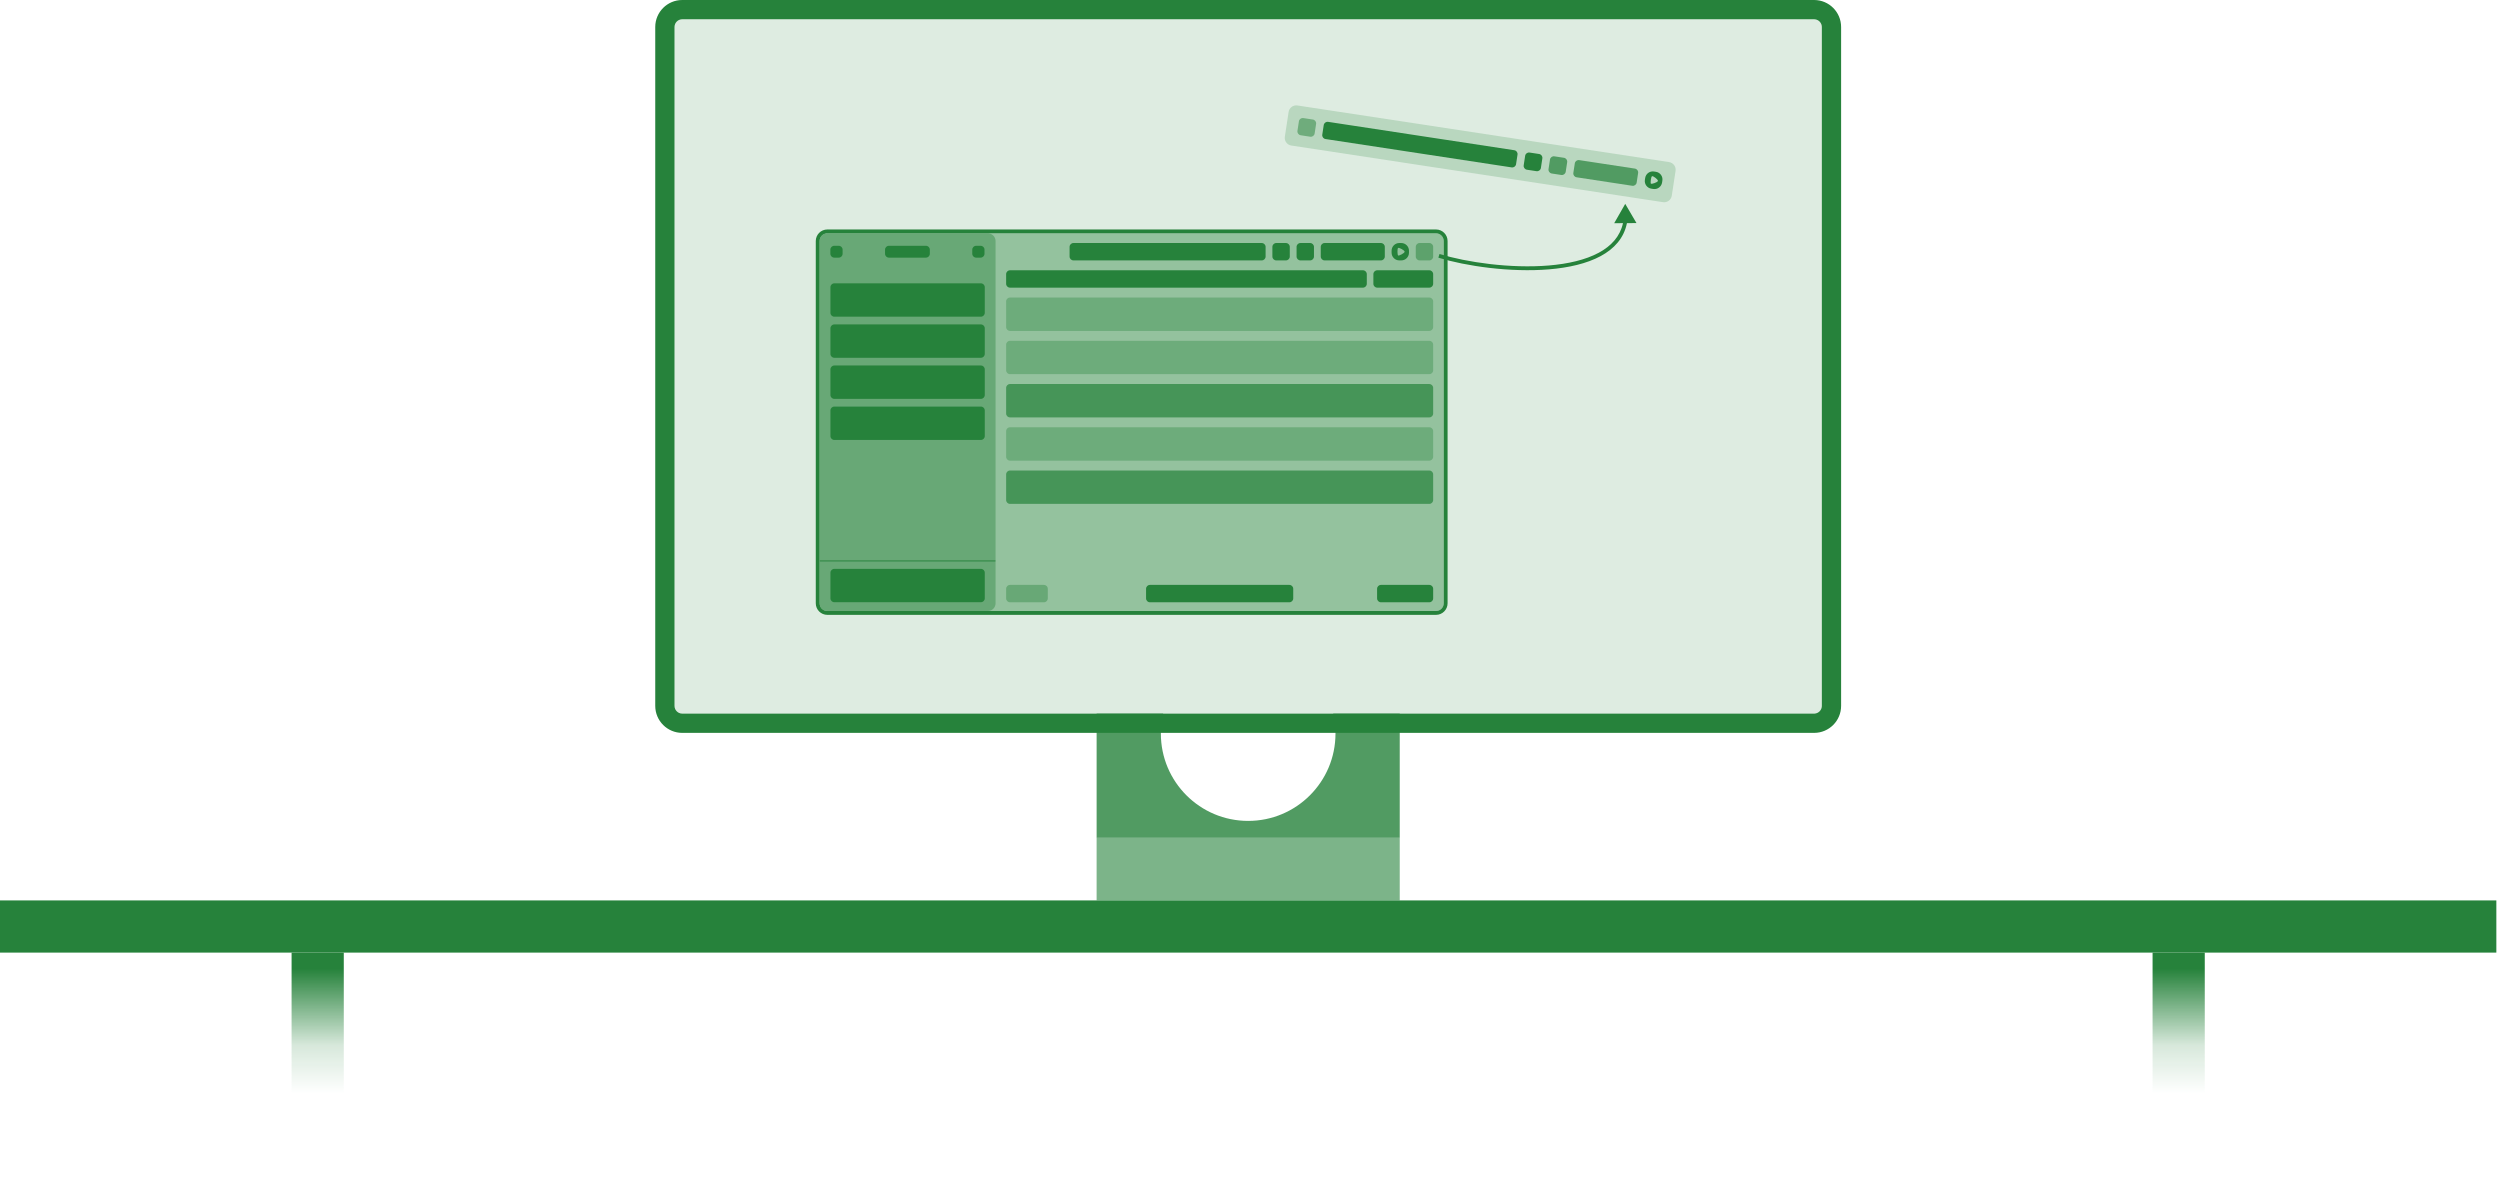
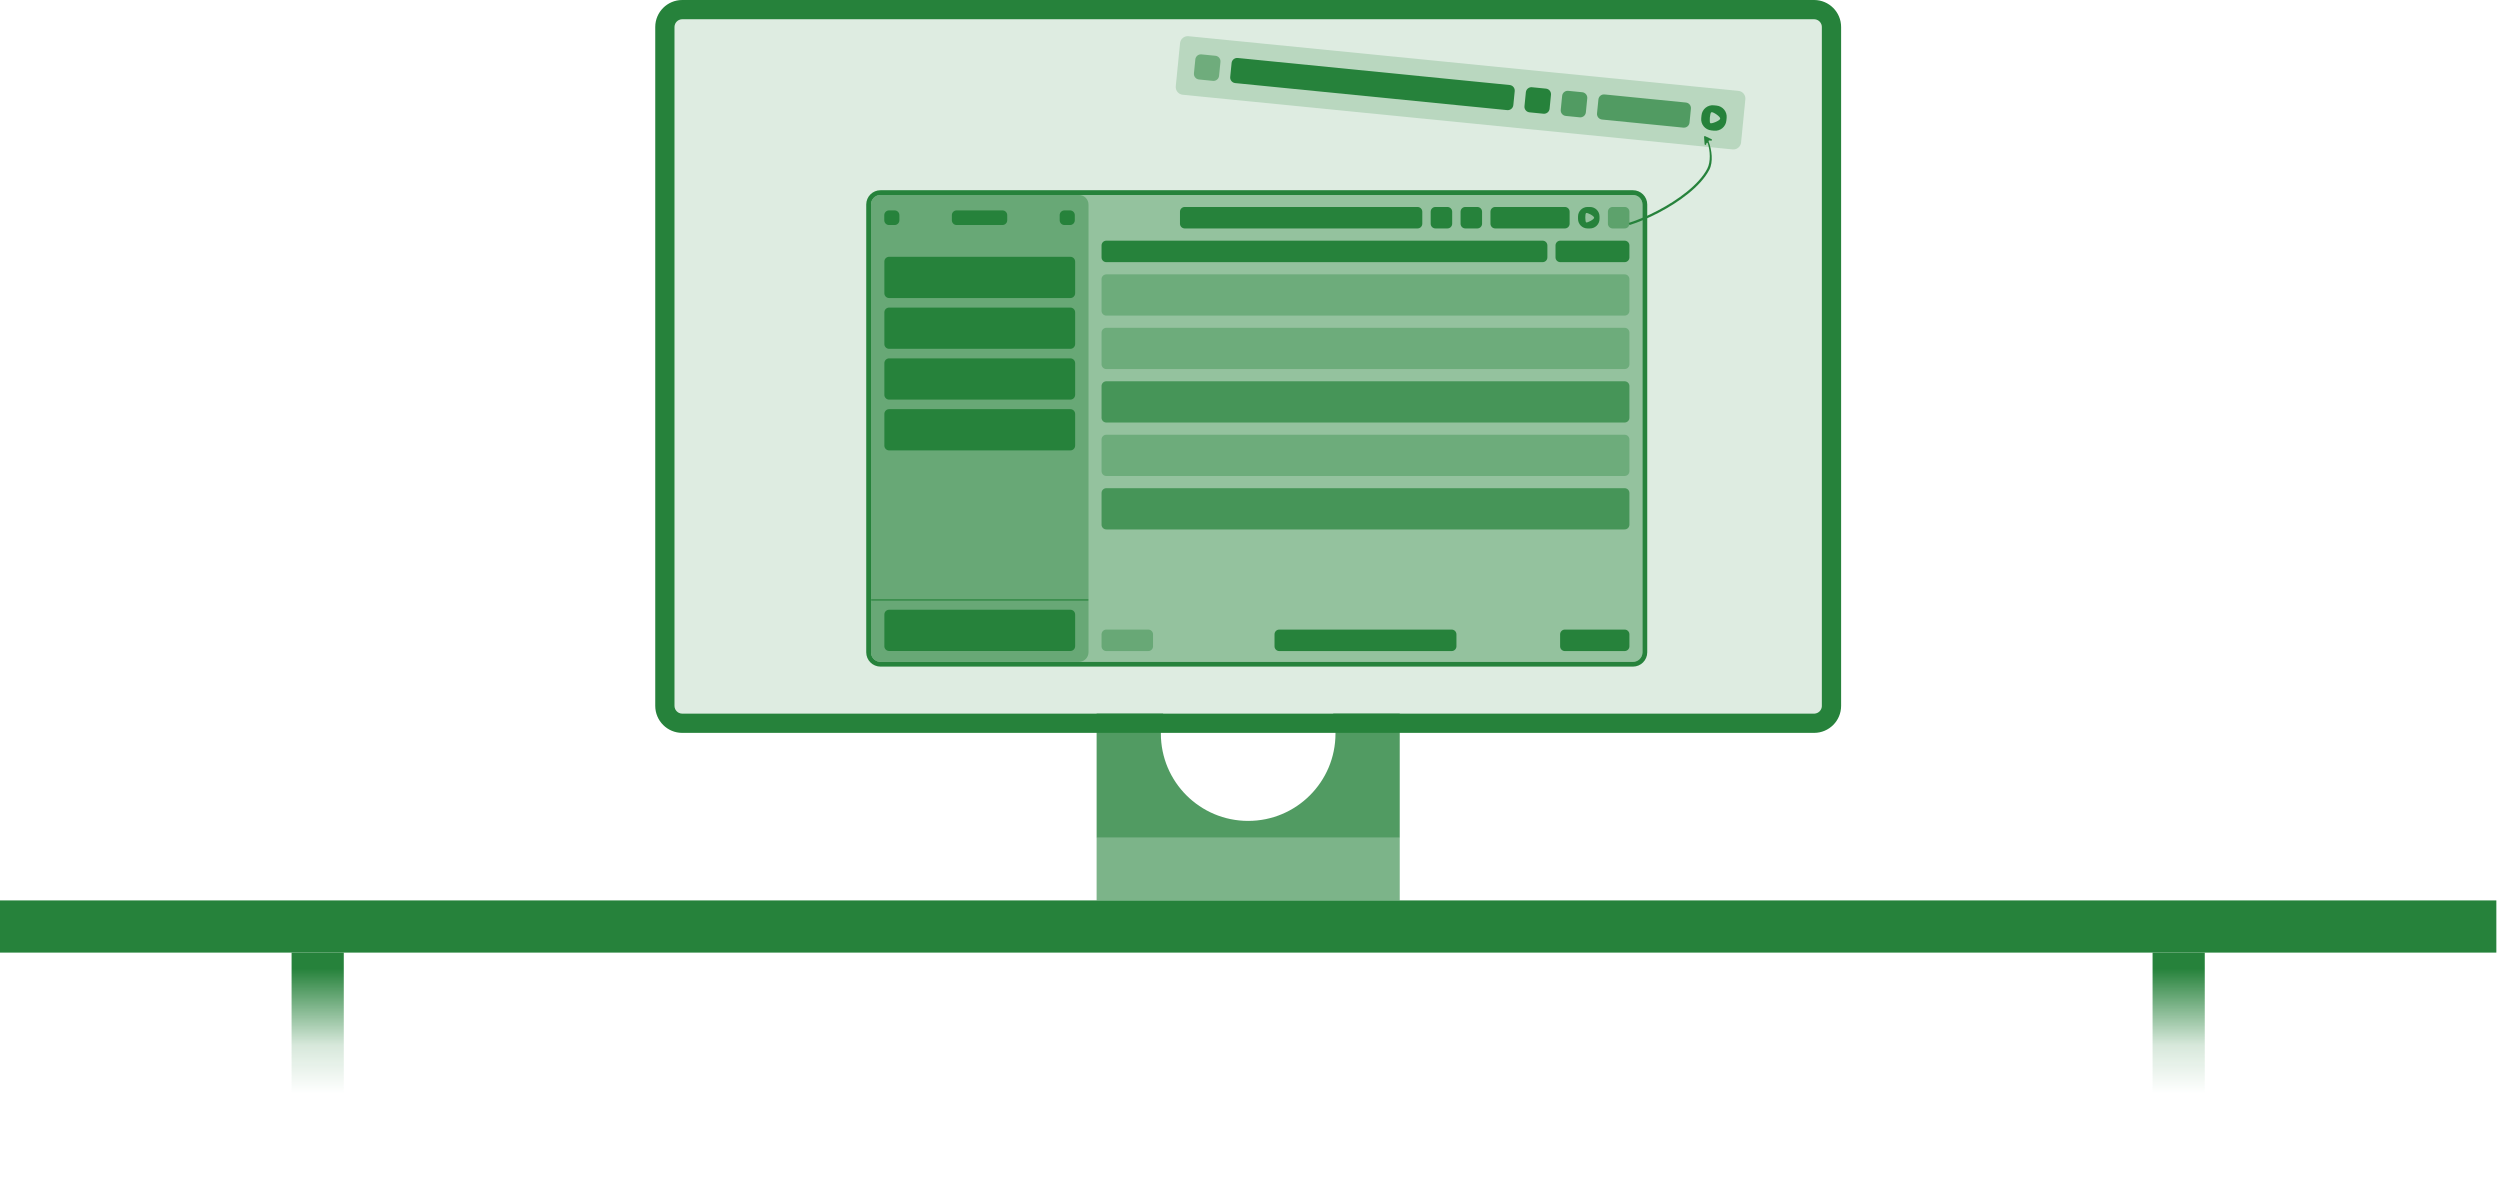
<svg xmlns="http://www.w3.org/2000/svg" width="648" height="310" viewBox="0 0 648 310" fill="none">
  <path fill-rule="evenodd" clip-rule="evenodd" d="M346.158 190.147C346.158 188.364 345.951 186.628 345.561 184.963H362.811V217.153H284.243V184.963H301.493C301.103 186.628 300.896 188.364 300.896 190.147C300.896 202.646 311.029 212.778 323.527 212.778C336.026 212.778 346.158 202.646 346.158 190.147Z" fill="#26823B" fill-opacity="0.8" />
  <path fill-rule="evenodd" clip-rule="evenodd" d="M362.811 217.153H284.243V233.388H362.811V217.153Z" fill="#26823B" fill-opacity="0.6" />
-   <path d="M174.839 7C174.839 5.895 175.734 5 176.839 5H470.216C471.32 5 472.216 5.895 472.216 7V182.963C472.216 184.068 471.32 184.963 470.216 184.963H176.839C175.734 184.963 174.839 184.068 174.839 182.963V7Z" fill="#26823B" fill-opacity="0.15" />
-   <path d="M174.839 182.963C174.839 184.067 175.734 184.963 176.839 184.963H470.216L470.42 184.953C471.361 184.858 472.109 184.109 472.205 183.168L472.216 182.963V7C472.216 5.964 471.428 5.113 470.42 5.011L470.216 5V0C474.082 0 477.216 3.134 477.216 7V182.963C477.216 186.829 474.082 189.963 470.216 189.963H176.839C172.973 189.963 169.839 186.829 169.839 182.963V7C169.839 3.134 172.973 0 176.839 0V5L176.635 5.011C175.626 5.113 174.839 5.964 174.839 7V182.963ZM470.216 0V5H176.839V0H470.216Z" fill="#26823B" />
-   <rect x="334.312" y="27.037" width="101.451" height="10.505" rx="2" transform="rotate(8.66236 334.312 27.0368)" fill="#26823B" fill-opacity="0.2" />
-   <path d="M336.676 31.443C336.759 30.897 337.269 30.522 337.815 30.605L340.296 30.983C340.842 31.066 341.217 31.576 341.134 32.122L340.756 34.599C340.673 35.145 340.163 35.52 339.617 35.437L337.136 35.059C336.59 34.976 336.215 34.466 336.298 33.92L336.676 31.443Z" fill="#26823B" fill-opacity="0.5" />
-   <path d="M343.111 32.423C343.194 31.878 343.704 31.502 344.25 31.585L392.503 38.937C393.049 39.02 393.425 39.53 393.341 40.076L392.964 42.553C392.881 43.099 392.371 43.474 391.825 43.391L343.572 36.039C343.026 35.956 342.65 35.446 342.734 34.9L343.111 32.423Z" fill="#26823B" />
-   <path d="M395.319 40.377C395.402 39.831 395.912 39.456 396.458 39.539L398.939 39.917C399.485 40 399.86 40.51 399.777 41.056L399.399 43.533C399.316 44.079 398.806 44.454 398.26 44.371L395.779 43.993C395.233 43.91 394.858 43.4 394.941 42.854L395.319 40.377Z" fill="#26823B" />
-   <path d="M401.754 41.358C401.837 40.812 402.347 40.436 402.893 40.52L405.374 40.898C405.92 40.981 406.295 41.491 406.212 42.037L405.835 44.514C405.752 45.06 405.242 45.435 404.696 45.352L402.215 44.974C401.669 44.89 401.293 44.38 401.377 43.834L401.754 41.358Z" fill="#26823B" fill-opacity="0.7" />
-   <path d="M408.189 42.338C408.272 41.792 408.782 41.417 409.328 41.5L423.765 43.699C424.311 43.783 424.686 44.293 424.603 44.839L424.225 47.315C424.142 47.861 423.632 48.237 423.086 48.153L408.65 45.954C408.104 45.871 407.729 45.361 407.812 44.815L408.189 42.338Z" fill="#26823B" fill-opacity="0.7" />
-   <path fill-rule="evenodd" clip-rule="evenodd" d="M430.888 46.808C431.054 45.716 430.304 44.696 429.212 44.529L428.708 44.453C427.616 44.286 426.596 45.036 426.429 46.129L426.353 46.628C426.187 47.72 426.937 48.74 428.029 48.907L428.533 48.983C429.625 49.15 430.645 48.399 430.811 47.307L430.888 46.808ZM429.734 46.888C429.68 47.258 428.088 47.782 427.916 47.598C427.745 47.414 427.941 45.783 428.21 45.668C428.48 45.553 429.788 46.518 429.734 46.888Z" fill="#26823B" />
-   <path d="M212.448 62.478C212.448 61.373 213.343 60.478 214.448 60.478H372.213C373.317 60.478 374.213 61.373 374.213 62.478V156.373C374.213 157.478 373.317 158.373 372.213 158.373H214.448C213.343 158.373 212.448 157.478 212.448 156.373V62.478Z" fill="#26823B" fill-opacity="0.4" />
-   <path d="M211.448 156.373V62.478C211.448 60.821 212.791 59.478 214.448 59.478V60.478L214.244 60.489C213.235 60.591 212.448 61.443 212.448 62.478V156.373C212.448 157.408 213.235 158.261 214.244 158.363L214.448 158.373H372.213C373.317 158.373 374.213 157.477 374.213 156.373V62.478C374.213 61.373 373.317 60.478 372.213 60.478V59.478C373.869 59.478 375.213 60.821 375.213 62.478V156.373C375.213 158.03 373.869 159.373 372.213 159.373H214.448C212.791 159.373 211.448 158.03 211.448 156.373ZM372.213 59.478V60.478H214.448V59.478H372.213Z" fill="#26823B" />
-   <path d="M212.448 62.478C212.448 61.373 213.343 60.478 214.448 60.478H256.053C257.158 60.478 258.053 61.373 258.053 62.478V156.373C258.053 157.478 257.158 158.373 256.053 158.373H214.448C213.343 158.373 212.448 157.478 212.448 156.373V62.478Z" fill="#26823B" fill-opacity="0.4" />
+   <path d="M174.839 7C174.839 5.895 175.734 5 176.839 5H470.215C471.32 5 472.215 5.895 472.215 7V182.963C472.215 184.068 471.32 184.963 470.215 184.963H176.839C175.734 184.963 174.839 184.068 174.839 182.963V7Z" fill="#26823B" fill-opacity="0.15" />
+   <path d="M174.839 182.963C174.839 184.067 175.734 184.963 176.839 184.963H470.216L470.42 184.953C471.361 184.858 472.109 184.109 472.205 183.168L472.216 182.963V7C472.216 5.964 471.428 5.113 470.42 5.011L470.216 5V0C474.081 0 477.216 3.134 477.216 7V182.963C477.216 186.829 474.081 189.963 470.216 189.963H176.839C172.973 189.963 169.839 186.829 169.839 182.963V7C169.839 3.134 172.973 0 176.839 0V5L176.635 5.011C175.626 5.113 174.839 5.964 174.839 7V182.963ZM470.216 0V5H176.839V0H470.216Z" fill="#26823B" />
+   <rect x="306.07" y="9.187" width="147.247" height="15.248" rx="2" transform="rotate(5.6765 306.07 9.18744)" fill="#26823B" fill-opacity="0.2" />
+   <path d="M309.828 15.395C309.908 14.598 310.619 14.015 311.416 14.095L315.041 14.455C315.838 14.534 316.421 15.245 316.342 16.043L315.982 19.661C315.903 20.459 315.192 21.041 314.394 20.962L310.769 20.602C309.972 20.522 309.389 19.811 309.469 19.014L309.828 15.395Z" fill="#26823B" fill-opacity="0.5" />
+   <path d="M319.23 16.33C319.309 15.532 320.02 14.95 320.818 15.029L391.314 22.036C392.111 22.116 392.694 22.826 392.615 23.624L392.255 27.243C392.176 28.04 391.465 28.623 390.667 28.543L320.171 21.536C319.373 21.457 318.791 20.746 318.87 19.948L319.23 16.33Z" fill="#26823B" />
+   <path d="M395.503 23.911C395.582 23.114 396.293 22.531 397.091 22.61L400.715 22.971C401.513 23.05 402.095 23.761 402.016 24.559L401.657 28.177C401.577 28.975 400.866 29.557 400.069 29.478L396.444 29.118C395.646 29.038 395.064 28.327 395.143 27.53L395.503 23.911Z" fill="#26823B" />
+   <path d="M404.905 24.846C404.984 24.048 405.695 23.466 406.493 23.545L410.117 23.905C410.915 23.985 411.497 24.696 411.418 25.493L411.058 29.112C410.979 29.909 410.268 30.492 409.47 30.412L405.846 30.052C405.048 29.973 404.466 29.262 404.545 28.464L404.905 24.846Z" fill="#26823B" fill-opacity="0.7" />
+   <path d="M414.307 25.78C414.386 24.983 415.097 24.4 415.894 24.48L436.985 26.576C437.783 26.655 438.365 27.366 438.286 28.164L437.926 31.782C437.847 32.58 437.136 33.162 436.339 33.083L415.248 30.987C414.45 30.907 413.868 30.196 413.947 29.399L414.307 25.78Z" fill="#26823B" fill-opacity="0.7" />
+   <path fill-rule="evenodd" clip-rule="evenodd" d="M447.544 30.543C447.703 28.947 446.538 27.526 444.943 27.367L444.207 27.294C442.612 27.135 441.19 28.3 441.031 29.895L440.959 30.625C440.8 32.221 441.965 33.642 443.56 33.801L444.296 33.874C445.891 34.033 447.313 32.868 447.472 31.273L447.544 30.543ZM445.879 30.746C445.829 31.286 443.56 32.167 443.298 31.913C443.035 31.659 443.196 29.28 443.578 29.093C443.96 28.907 445.929 30.205 445.879 30.746Z" fill="#26823B" />
  <path d="M0 233.388H647.054V246.916H0V233.388Z" fill="#26823B" />
-   <path d="M75.579 309.301L75.579 246.916L89.108 246.916L89.108 309.301L75.579 309.301Z" fill="url(#paint0_linear_2025_504)" />
-   <path d="M557.947 309.301L557.947 246.916L571.475 246.916L571.475 309.301L557.947 309.301Z" fill="url(#paint1_linear_2025_504)" />
-   <path d="M215.231 64.708C215.231 64.156 215.678 63.708 216.231 63.708H217.402C217.954 63.708 218.402 64.156 218.402 64.708V65.779C218.402 66.331 217.954 66.779 217.402 66.779H216.231C215.678 66.779 215.231 66.331 215.231 65.779V64.708Z" fill="#26823B" />
-   <path d="M229.401 64.708C229.401 64.156 229.849 63.708 230.401 63.708H240.011C240.564 63.708 241.011 64.156 241.011 64.708V65.779C241.011 66.331 240.564 66.779 240.011 66.779H230.401C229.849 66.779 229.401 66.331 229.401 65.779V64.708Z" fill="#26823B" />
-   <path d="M277.235 63.991C277.235 63.438 277.683 62.991 278.235 62.991H327.045C327.597 62.991 328.045 63.438 328.045 63.991V66.496C328.045 67.048 327.597 67.496 327.045 67.496H278.235C277.683 67.496 277.235 67.048 277.235 66.496V63.991Z" fill="#26823B" />
-   <path d="M260.79 71.056C260.79 70.504 261.237 70.056 261.79 70.056H353.274C353.826 70.056 354.274 70.504 354.274 71.056V73.561C354.274 74.114 353.826 74.561 353.274 74.561H261.79C261.237 74.561 260.79 74.114 260.79 73.561V71.056Z" fill="#26823B" />
-   <path d="M297.059 152.606C297.059 152.053 297.507 151.606 298.059 151.606H334.206C334.758 151.606 335.206 152.053 335.206 152.606V155.111C335.206 155.663 334.758 156.111 334.206 156.111H298.059C297.507 156.111 297.059 155.663 297.059 155.111V152.606Z" fill="#26823B" />
-   <path d="M356.942 152.606C356.942 152.053 357.39 151.606 357.942 151.606H370.476C371.028 151.606 371.476 152.053 371.476 152.606V155.111C371.476 155.663 371.028 156.111 370.476 156.111H357.942C357.39 156.111 356.942 155.663 356.942 155.111V152.606Z" fill="#26823B" />
-   <path d="M260.79 152.606C260.79 152.053 261.237 151.606 261.79 151.606H270.588C271.14 151.606 271.588 152.053 271.588 152.606V155.111C271.588 155.663 271.14 156.111 270.588 156.111H261.79C261.237 156.111 260.79 155.663 260.79 155.111V152.606Z" fill="#26823B" fill-opacity="0.4" />
-   <path d="M371.476 71.056C371.476 70.504 371.028 70.056 370.476 70.056H356.979C356.427 70.056 355.979 70.504 355.979 71.056V73.561C355.979 74.114 356.427 74.561 356.979 74.561H370.476C371.028 74.561 371.476 74.114 371.476 73.561V71.056Z" fill="#26823B" />
-   <path d="M329.803 63.991C329.803 63.438 330.25 62.991 330.803 62.991H333.312C333.865 62.991 334.312 63.438 334.312 63.991V66.496C334.312 67.048 333.865 67.496 333.312 67.496H330.803C330.25 67.496 329.803 67.048 329.803 66.496V63.991Z" fill="#26823B" />
-   <path d="M336.07 63.991C336.07 63.438 336.518 62.991 337.07 62.991H339.58C340.132 62.991 340.58 63.438 340.58 63.991V66.496C340.58 67.048 340.132 67.496 339.58 67.496H337.07C336.518 67.496 336.07 67.048 336.07 66.496V63.991Z" fill="#26823B" />
-   <path d="M366.966 63.991C366.966 63.438 367.414 62.991 367.966 62.991H370.476C371.028 62.991 371.476 63.438 371.476 63.991V66.496C371.476 67.048 371.028 67.496 370.476 67.496H367.966C367.414 67.496 366.966 67.048 366.966 66.496V63.991Z" fill="#26823B" fill-opacity="0.5" />
-   <path fill-rule="evenodd" clip-rule="evenodd" d="M365.208 64.991C365.208 63.886 364.313 62.991 363.208 62.991H362.699C361.594 62.991 360.699 63.886 360.699 64.991V65.496C360.699 66.601 361.594 67.496 362.699 67.496H363.208C364.313 67.496 365.208 66.601 365.208 65.496V64.991ZM364.081 65.243C364.083 65.617 362.588 66.376 362.39 66.219C362.193 66.063 362.141 64.421 362.39 64.267C362.639 64.114 364.078 64.87 364.081 65.243Z" fill="#26823B" />
-   <path d="M342.338 63.991C342.338 63.438 342.786 62.991 343.338 62.991H357.941C358.493 62.991 358.941 63.438 358.941 63.991V66.496C358.941 67.048 358.493 67.496 357.941 67.496H343.338C342.786 67.496 342.338 67.048 342.338 66.496V63.991Z" fill="#26823B" />
-   <path d="M252.011 64.708C252.011 64.156 252.459 63.708 253.011 63.708H254.182C254.735 63.708 255.182 64.156 255.182 64.708V65.779C255.182 66.331 254.735 66.779 254.182 66.779H253.011C252.459 66.779 252.011 66.331 252.011 65.779V64.708Z" fill="#26823B" />
-   <path d="M215.249 74.439C215.249 73.887 215.697 73.439 216.249 73.439H254.252C254.805 73.439 255.252 73.887 255.252 74.439V81.088C255.252 81.641 254.805 82.088 254.252 82.088H216.249C215.697 82.088 215.249 81.641 215.249 81.088V74.439Z" fill="#26823B" />
-   <path opacity="0.5" d="M260.79 78.121C260.79 77.569 261.237 77.121 261.79 77.121H370.476C371.028 77.121 371.476 77.569 371.476 78.121V84.771C371.476 85.323 371.028 85.771 370.476 85.771H261.79C261.237 85.771 260.79 85.323 260.79 84.771V78.121Z" fill="#26823B" fill-opacity="0.7" />
-   <path opacity="0.5" d="M260.79 89.331C260.79 88.778 261.237 88.331 261.79 88.331H370.476C371.028 88.331 371.476 88.778 371.476 89.331V95.98C371.476 96.532 371.028 96.98 370.476 96.98H261.79C261.237 96.98 260.79 96.532 260.79 95.98V89.331Z" fill="#26823B" fill-opacity="0.7" />
-   <path d="M260.79 100.54C260.79 99.987 261.237 99.54 261.79 99.54H370.476C371.028 99.54 371.476 99.987 371.476 100.54V107.189C371.476 107.741 371.028 108.189 370.476 108.189H261.79C261.237 108.189 260.79 107.741 260.79 107.189V100.54Z" fill="#26823B" fill-opacity="0.7" />
-   <path d="M260.79 122.958C260.79 122.406 261.237 121.958 261.79 121.958H370.476C371.028 121.958 371.476 122.406 371.476 122.958V129.607C371.476 130.159 371.028 130.607 370.476 130.607H261.79C261.237 130.607 260.79 130.159 260.79 129.607V122.958Z" fill="#26823B" fill-opacity="0.7" />
-   <path opacity="0.5" d="M260.79 111.749C260.79 111.196 261.237 110.749 261.79 110.749H370.476C371.028 110.749 371.476 111.196 371.476 111.749V118.398C371.476 118.95 371.028 119.398 370.476 119.398H261.79C261.237 119.398 260.79 118.95 260.79 118.398V111.749Z" fill="#26823B" fill-opacity="0.7" />
-   <path d="M215.249 85.088C215.249 84.536 215.697 84.088 216.249 84.088H254.252C254.805 84.088 255.252 84.536 255.252 85.088V91.737C255.252 92.29 254.805 92.737 254.252 92.737H216.249C215.697 92.737 215.249 92.29 215.249 91.737V85.088Z" fill="#26823B" />
-   <path d="M215.249 95.737C215.249 95.185 215.697 94.737 216.249 94.737H254.252C254.805 94.737 255.252 95.185 255.252 95.737V102.387C255.252 102.939 254.805 103.387 254.252 103.387H216.249C215.697 103.387 215.249 102.939 215.249 102.387V95.737Z" fill="#26823B" />
-   <path d="M215.249 106.387C215.249 105.834 215.697 105.387 216.249 105.387H254.252C254.805 105.387 255.252 105.834 255.252 106.387V113.036C255.252 113.588 254.805 114.036 254.252 114.036H216.249C215.697 114.036 215.249 113.588 215.249 113.036V106.387Z" fill="#26823B" />
-   <path d="M215.249 148.445C215.249 147.892 215.697 147.445 216.249 147.445H254.252C254.805 147.445 255.252 147.892 255.252 148.445V155.094C255.252 155.646 254.805 156.094 254.252 156.094H216.249C215.697 156.094 215.249 155.646 215.249 155.094V148.445Z" fill="#26823B" />
-   <path d="M212.448 145.391C212.448 145.458 212.502 145.513 212.57 145.513H257.931C257.999 145.513 258.053 145.458 258.053 145.391V145.391C258.053 145.324 257.999 145.269 257.931 145.269H212.57C212.502 145.269 212.448 145.324 212.448 145.391V145.391Z" fill="#26823B" />
-   <path d="M424.174 57.822L421.701 57.835C420.93 61.71 418.409 64.48 414.897 66.38C411.273 68.339 406.568 69.391 401.543 69.812C391.49 70.654 379.985 68.984 372.824 66.792L373.117 65.836C380.169 67.995 391.545 69.645 401.459 68.815C406.417 68.4 410.968 67.367 414.421 65.5C417.677 63.739 419.932 61.252 420.678 57.841L418.401 57.853L421.26 52.838L424.174 57.822Z" fill="#26823B" />
+   <path d="M75.579 309.301L75.579 246.916L89.108 246.916L89.108 309.301L75.579 309.301Z" fill="url(#paint0_linear_2026_648)" />
+   <path d="M557.947 309.301L557.947 246.916L571.475 246.916L571.475 309.301L557.947 309.301Z" fill="url(#paint1_linear_2026_648)" />
+   <path d="M225.763 53.012C225.763 51.647 226.87 50.54 228.236 50.54H423.255C424.621 50.54 425.728 51.647 425.728 53.012V169.08C425.728 170.445 424.621 171.552 423.255 171.552H228.236C226.87 171.552 225.763 170.445 225.763 169.08V53.012Z" fill="#26823B" fill-opacity="0.4" />
+   <path d="M224.527 169.079V53.012C224.527 50.964 226.187 49.304 228.236 49.304V50.54L227.983 50.553C226.736 50.68 225.763 51.732 225.763 53.012V169.079C225.763 170.36 226.736 171.413 227.983 171.54L228.236 171.552H423.255C424.621 171.552 425.727 170.445 425.727 169.079V53.012C425.727 51.647 424.621 50.54 423.255 50.54V49.304C425.303 49.304 426.964 50.964 426.964 53.012V169.079C426.964 171.128 425.303 172.788 423.255 172.788H228.236C226.187 172.788 224.527 171.128 224.527 169.079ZM423.255 49.304V50.54H228.236V49.304H423.255Z" fill="#26823B" />
+   <path d="M225.763 53.012C225.763 51.647 226.87 50.54 228.236 50.54H279.666C281.031 50.54 282.138 51.647 282.138 53.012V169.08C282.138 170.445 281.031 171.552 279.666 171.552H228.236C226.87 171.552 225.763 170.445 225.763 169.08V53.012Z" fill="#26823B" fill-opacity="0.4" />
+   <path d="M229.203 55.769C229.203 55.086 229.756 54.533 230.439 54.533H231.887C232.569 54.533 233.123 55.086 233.123 55.769V57.092C233.123 57.775 232.569 58.328 231.887 58.328H230.439C229.756 58.328 229.203 57.775 229.203 57.092V55.769Z" fill="#26823B" />
+   <path d="M246.721 55.769C246.721 55.086 247.274 54.533 247.957 54.533H259.836C260.519 54.533 261.072 55.086 261.072 55.769V57.092C261.072 57.775 260.519 58.328 259.836 58.328H247.957C247.274 58.328 246.721 57.775 246.721 57.092V55.769Z" fill="#26823B" />
+   <path d="M305.849 54.882C305.849 54.2 306.403 53.646 307.086 53.646H367.422C368.104 53.646 368.658 54.2 368.658 54.882V57.979C368.658 58.662 368.104 59.215 367.422 59.215H307.086C306.403 59.215 305.849 58.662 305.849 57.979V54.882Z" fill="#26823B" />
+   <path d="M285.521 63.616C285.521 62.933 286.074 62.38 286.757 62.38H399.845C400.527 62.38 401.081 62.933 401.081 63.616V66.713C401.081 67.396 400.527 67.949 399.845 67.949H286.757C286.074 67.949 285.521 67.396 285.521 66.713V63.616Z" fill="#26823B" />
+   <path d="M330.355 164.423C330.355 163.74 330.909 163.187 331.591 163.187H376.274C376.957 163.187 377.51 163.74 377.51 164.423V167.52C377.51 168.202 376.956 168.756 376.274 168.756H331.591C330.909 168.756 330.355 168.202 330.355 167.52V164.423Z" fill="#26823B" />
+   <path d="M404.379 164.423C404.379 163.74 404.932 163.187 405.615 163.187H421.108C421.791 163.187 422.345 163.74 422.345 164.423V167.52C422.345 168.202 421.791 168.756 421.108 168.756H405.615C404.932 168.756 404.379 168.202 404.379 167.52V164.423Z" fill="#26823B" />
+   <path d="M285.521 164.423C285.521 163.74 286.074 163.187 286.757 163.187H297.633C298.316 163.187 298.869 163.74 298.869 164.423V167.52C298.869 168.202 298.316 168.756 297.633 168.756H286.757C286.074 168.756 285.521 168.202 285.521 167.52V164.423Z" fill="#26823B" fill-opacity="0.4" />
+   <path d="M422.345 63.616C422.345 62.933 421.791 62.38 421.109 62.38H404.425C403.742 62.38 403.189 62.933 403.189 63.616V66.713C403.189 67.396 403.742 67.949 404.425 67.949H421.109C421.791 67.949 422.345 67.396 422.345 66.713V63.616Z" fill="#26823B" />
+   <path d="M370.831 54.882C370.831 54.2 371.384 53.646 372.067 53.646H375.169C375.852 53.646 376.405 54.2 376.405 54.882V57.979C376.405 58.662 375.852 59.215 375.169 59.215H372.067C371.384 59.215 370.831 58.662 370.831 57.979V54.882Z" fill="#26823B" />
+   <path d="M378.578 54.882C378.578 54.2 379.132 53.646 379.814 53.646H382.917C383.599 53.646 384.153 54.2 384.153 54.882V57.979C384.153 58.662 383.599 59.215 382.917 59.215H379.814C379.132 59.215 378.578 58.662 378.578 57.979V54.882Z" fill="#26823B" />
+   <path d="M416.77 54.882C416.77 54.2 417.324 53.646 418.006 53.646H421.109C421.791 53.646 422.345 54.2 422.345 54.882V57.979C422.345 58.662 421.791 59.215 421.109 59.215H418.006C417.324 59.215 416.77 58.662 416.77 57.979V54.882Z" fill="#26823B" fill-opacity="0.5" />
+   <path fill-rule="evenodd" clip-rule="evenodd" d="M414.597 56.118C414.597 54.753 413.49 53.646 412.125 53.646H411.495C410.129 53.646 409.023 54.753 409.023 56.118V56.743C409.023 58.108 410.129 59.215 411.495 59.215H412.125C413.49 59.215 414.597 58.108 414.597 56.743V56.118ZM413.203 56.431C413.206 56.893 411.358 57.83 411.113 57.637C410.869 57.444 410.805 55.415 411.113 55.224C411.421 55.034 413.2 55.969 413.203 56.431Z" fill="#26823B" />
+   <path d="M386.326 54.882C386.326 54.2 386.879 53.646 387.562 53.646H405.613C406.296 53.646 406.849 54.2 406.849 54.882V57.979C406.849 58.662 406.296 59.215 405.613 59.215H387.562C386.879 59.215 386.326 58.662 386.326 57.979V54.882Z" fill="#26823B" />
+   <path d="M274.67 55.769C274.67 55.086 275.223 54.533 275.906 54.533H277.353C278.036 54.533 278.589 55.086 278.589 55.769V57.092C278.589 57.775 278.036 58.328 277.353 58.328H275.906C275.223 58.328 274.67 57.775 274.67 57.092V55.769Z" fill="#26823B" />
+   <path d="M229.226 67.798C229.226 67.115 229.779 66.562 230.462 66.562H277.439C278.122 66.562 278.676 67.115 278.676 67.798V76.017C278.676 76.7 278.122 77.254 277.439 77.254H230.462C229.779 77.254 229.226 76.7 229.226 76.017V67.798Z" fill="#26823B" />
+   <path opacity="0.5" d="M285.521 72.35C285.521 71.667 286.074 71.114 286.757 71.114H421.109C421.791 71.114 422.345 71.667 422.345 72.35V80.569C422.345 81.252 421.791 81.805 421.109 81.805H286.757C286.074 81.805 285.521 81.252 285.521 80.569V72.35Z" fill="#26823B" fill-opacity="0.7" />
+   <path opacity="0.5" d="M285.521 86.206C285.521 85.523 286.074 84.97 286.757 84.97H421.109C421.791 84.97 422.345 85.523 422.345 86.206V94.425C422.345 95.108 421.791 95.661 421.109 95.661H286.757C286.074 95.661 285.521 95.108 285.521 94.425V86.206Z" fill="#26823B" fill-opacity="0.7" />
+   <path d="M285.521 100.062C285.521 99.379 286.074 98.826 286.757 98.826H421.109C421.791 98.826 422.345 99.379 422.345 100.062V108.281C422.345 108.964 421.791 109.517 421.109 109.517H286.757C286.074 109.517 285.521 108.964 285.521 108.281V100.062Z" fill="#26823B" fill-opacity="0.7" />
+   <path d="M285.521 127.774C285.521 127.091 286.074 126.538 286.757 126.538H421.109C421.791 126.538 422.345 127.091 422.345 127.774V135.993C422.345 136.676 421.791 137.229 421.109 137.229H286.757C286.074 137.229 285.521 136.676 285.521 135.993V127.774Z" fill="#26823B" fill-opacity="0.7" />
+   <path opacity="0.5" d="M285.521 113.918C285.521 113.235 286.074 112.682 286.757 112.682H421.109C421.791 112.682 422.345 113.235 422.345 113.918V122.137C422.345 122.82 421.791 123.373 421.109 123.373H286.757C286.074 123.373 285.521 122.82 285.521 122.137V113.918Z" fill="#26823B" fill-opacity="0.7" />
+   <path d="M229.226 80.962C229.226 80.279 229.779 79.726 230.462 79.726H277.439C278.122 79.726 278.676 80.279 278.676 80.962V89.181C278.676 89.864 278.122 90.417 277.439 90.417H230.462C229.779 90.417 229.226 89.864 229.226 89.181V80.962Z" fill="#26823B" />
+   <path d="M229.226 94.126C229.226 93.443 229.779 92.89 230.462 92.89H277.439C278.122 92.89 278.676 93.443 278.676 94.126V102.345C278.676 103.028 278.122 103.581 277.439 103.581H230.462C229.779 103.581 229.226 103.028 229.226 102.345V94.126Z" fill="#26823B" />
+   <path d="M229.226 107.29C229.226 106.607 229.779 106.053 230.462 106.053H277.439C278.122 106.053 278.676 106.607 278.676 107.29V115.509C278.676 116.191 278.122 116.745 277.439 116.745H230.462C229.779 116.745 229.226 116.191 229.226 115.509V107.29Z" fill="#26823B" />
+   <path d="M229.226 159.279C229.226 158.596 229.779 158.043 230.462 158.043H277.439C278.122 158.043 278.676 158.596 278.676 159.279V167.498C278.676 168.181 278.122 168.735 277.439 168.735H230.462C229.779 168.735 229.226 168.181 229.226 167.498V159.279Z" fill="#26823B" />
+   <path d="M225.763 155.505C225.763 155.588 225.831 155.655 225.914 155.655H281.988C282.071 155.655 282.138 155.588 282.138 155.505V155.505C282.138 155.421 282.071 155.354 281.988 155.354H225.914C225.831 155.354 225.763 155.421 225.763 155.505V155.505Z" fill="#26823B" />
+   <path d="M443.636 36.085C443.842 36.183 443.749 36.494 443.523 36.464L443.093 36.406C442.94 36.385 442.821 36.539 442.877 36.684C443.711 38.86 444.109 41.977 443.059 43.998C441.921 46.188 439.941 48.292 437.59 50.191C432.955 53.933 426.801 56.94 422.519 58.291C422.413 58.324 422.303 58.264 422.271 58.158L422.212 57.968C422.18 57.862 422.237 57.751 422.342 57.718C426.56 56.387 432.644 53.414 437.213 49.724C439.533 47.851 441.442 45.809 442.527 43.721C443.455 41.936 443.279 39.095 442.659 37.133C442.6 36.948 442.35 36.962 442.301 37.149L442.23 37.426C442.173 37.645 441.854 37.617 441.837 37.392L441.689 35.486C441.677 35.333 441.835 35.224 441.974 35.291L443.636 36.085Z" fill="#26823B" />
  <defs>
-     <linearGradient id="paint0_linear_2025_504" x1="82.344" y1="246.916" x2="82.344" y2="309.301" gradientUnits="userSpaceOnUse">
+     <linearGradient id="paint0_linear_2026_648" x1="82.344" y1="246.916" x2="82.344" y2="309.301" gradientUnits="userSpaceOnUse">
      <stop offset="0.067" stop-color="#26823B" />
      <stop offset="0.385" stop-color="#26823B" stop-opacity="0.185" />
      <stop offset="0.587" stop-color="#26823B" stop-opacity="0" />
    </linearGradient>
-     <linearGradient id="paint1_linear_2025_504" x1="564.711" y1="246.916" x2="564.711" y2="309.301" gradientUnits="userSpaceOnUse">
+     <linearGradient id="paint1_linear_2026_648" x1="564.711" y1="246.916" x2="564.711" y2="309.301" gradientUnits="userSpaceOnUse">
      <stop offset="0.067" stop-color="#26823B" />
      <stop offset="0.385" stop-color="#26823B" stop-opacity="0.185" />
      <stop offset="0.587" stop-color="#26823B" stop-opacity="0" />
    </linearGradient>
  </defs>
</svg>
